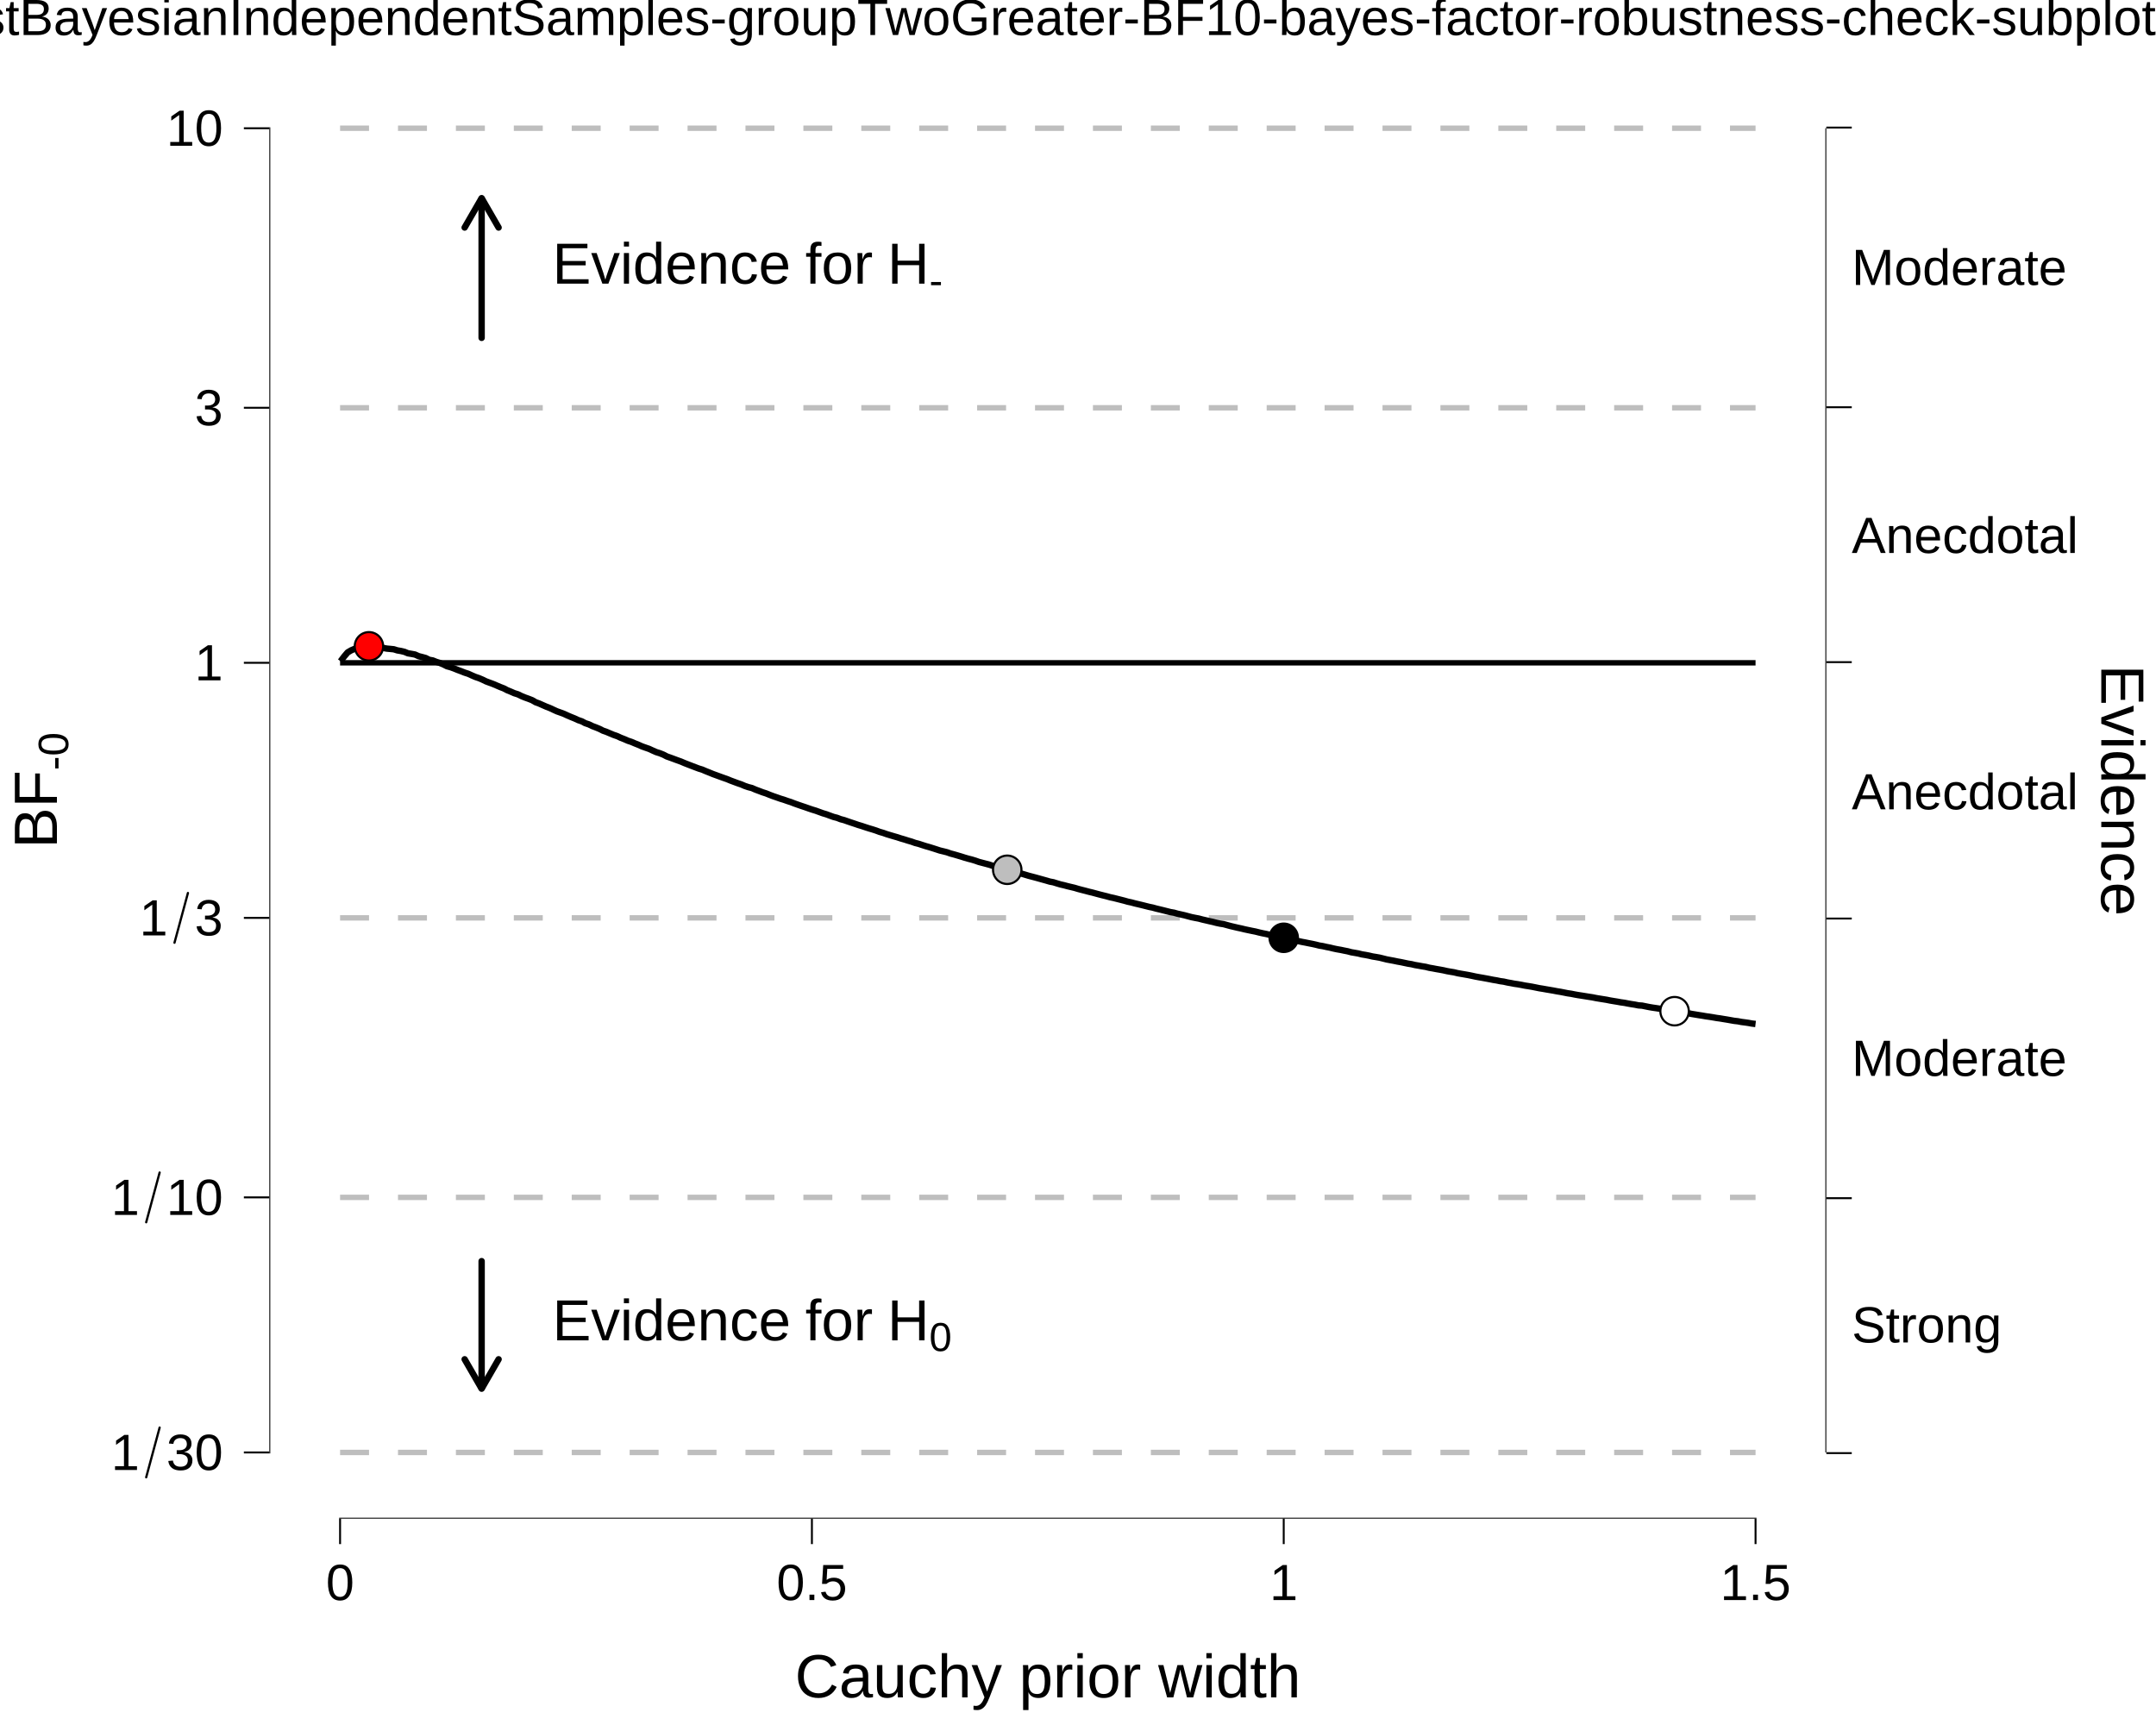
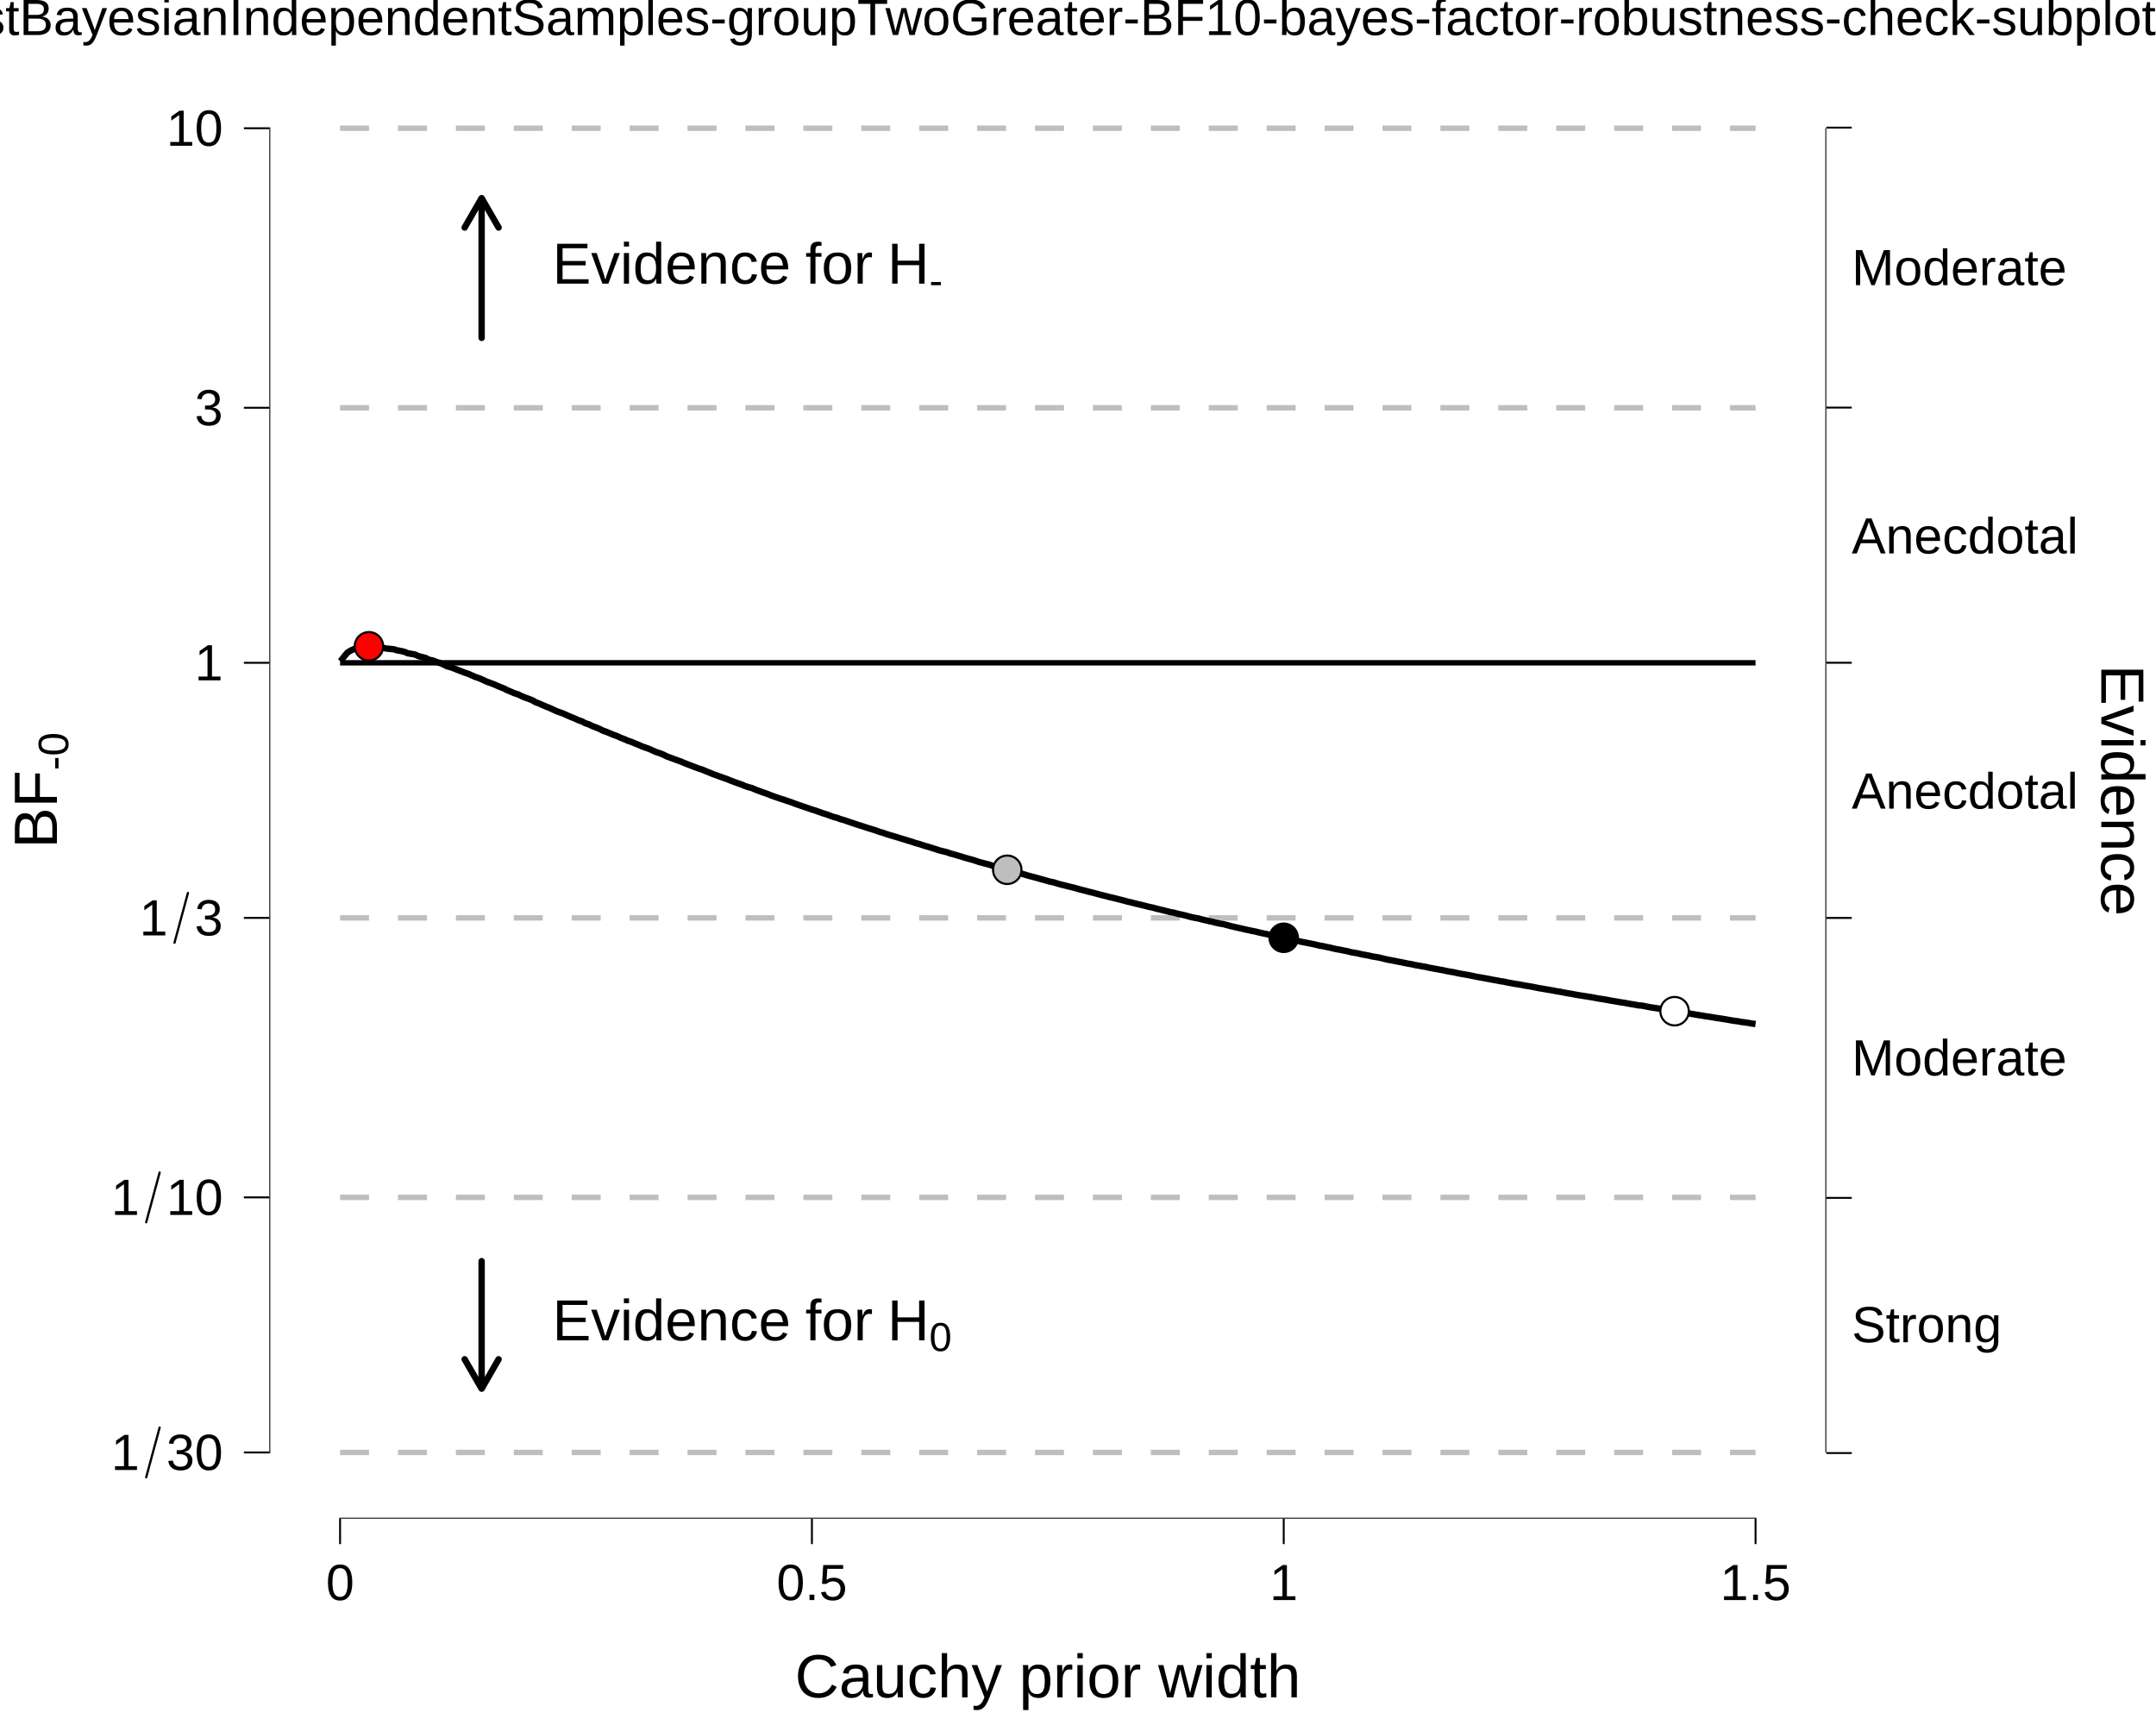
<svg xmlns="http://www.w3.org/2000/svg" viewBox="0 0 720.00 576.00">
  <defs>
    <style type="text/css">
    line, polyline, polygon, path, rect, circle {
      fill: none;
      stroke: #000000;
      stroke-linecap: round;
      stroke-linejoin: round;
      stroke-miterlimit: 10.00;
    }
  </style>
  </defs>
  <rect width="100%" height="100%" style="stroke: none; fill: #FFFFFF;" />
  <rect x="0.00" y="0.00" width="720.00" height="576.00" style="stroke-width: 10.67; stroke: none;" />
  <defs>
    <clipPath id="cpODkuOTR8NjA5LjkwfDUwNy4xMHwyMC43MQ==">
      <rect x="89.94" y="20.71" width="519.96" height="486.38" />
    </clipPath>
  </defs>
  <rect x="89.94" y="20.71" width="519.96" height="486.38" style="stroke-width: 10.67; stroke: none;" clip-path="url(#cpODkuOTR8NjA5LjkwfDUwNy4xMHwyMC43MQ==)" />
  <line x1="113.57" y1="484.99" x2="586.27" y2="484.99" style="stroke-width: 1.81; stroke: #BEBEBE; stroke-dasharray: 9.67,9.67; stroke-linecap: butt;" clip-path="url(#cpODkuOTR8NjA5LjkwfDUwNy4xMHwyMC43MQ==)" />
  <line x1="113.57" y1="399.82" x2="586.27" y2="399.82" style="stroke-width: 1.81; stroke: #BEBEBE; stroke-dasharray: 9.67,9.67; stroke-linecap: butt;" clip-path="url(#cpODkuOTR8NjA5LjkwfDUwNy4xMHwyMC43MQ==)" />
  <line x1="113.57" y1="306.49" x2="586.27" y2="306.49" style="stroke-width: 1.81; stroke: #BEBEBE; stroke-dasharray: 9.67,9.67; stroke-linecap: butt;" clip-path="url(#cpODkuOTR8NjA5LjkwfDUwNy4xMHwyMC43MQ==)" />
  <line x1="113.57" y1="221.32" x2="586.27" y2="221.32" style="stroke-width: 1.81; stroke-linecap: butt;" clip-path="url(#cpODkuOTR8NjA5LjkwfDUwNy4xMHwyMC43MQ==)" />
  <line x1="113.57" y1="136.16" x2="586.27" y2="136.16" style="stroke-width: 1.81; stroke: #BEBEBE; stroke-dasharray: 9.67,9.67; stroke-linecap: butt;" clip-path="url(#cpODkuOTR8NjA5LjkwfDUwNy4xMHwyMC43MQ==)" />
  <line x1="113.57" y1="42.82" x2="586.27" y2="42.82" style="stroke-width: 1.81; stroke: #BEBEBE; stroke-dasharray: 9.67,9.67; stroke-linecap: butt;" clip-path="url(#cpODkuOTR8NjA5LjkwfDUwNy4xMHwyMC43MQ==)" />
  <polyline points="113.73,220.81 114.92,219.23 116.10,217.84 117.28,217.15 118.47,216.64 119.65,216.23 120.84,216.50 122.02,216.14 123.21,215.81 124.39,216.17 125.57,216.17 126.76,216.04 127.94,216.34 129.13,216.57 130.31,216.68 131.50,216.80 132.68,217.17 133.86,217.37 135.05,217.65 136.23,218.14 137.42,218.34 138.60,218.56 139.79,219.10 140.97,219.40 142.15,219.72 143.34,220.32 144.52,220.53 145.71,221.01 146.89,221.37 148.08,221.86 149.26,222.46 150.44,222.78 151.63,223.21 152.81,223.69 154.00,224.13 155.18,224.60 156.37,224.98 157.55,225.52 158.74,226.03 159.92,226.43 161.10,226.93 162.29,227.51 163.47,227.95 164.66,228.39 165.84,228.89 167.03,229.40 168.21,229.85 169.39,230.47 170.58,230.95 171.76,231.47 172.95,231.84 174.13,232.42 175.32,232.91 176.50,233.33 177.68,233.79 178.87,234.48 180.05,234.91 181.24,235.44 182.42,235.96 183.61,236.42 184.79,236.97 185.97,237.51 187.16,237.93 188.34,238.37 189.53,238.92 190.71,239.42 191.90,239.90 193.08,240.45 194.26,240.85 195.45,241.48 196.63,241.87 197.82,242.45 199.00,242.89 200.19,243.38 201.37,243.98 202.55,244.39 203.74,244.90 204.92,245.39 206.11,245.80 207.29,246.35 208.48,246.81 209.66,247.33 210.84,247.72 212.03,248.23 213.21,248.70 214.40,249.23 215.58,249.65 216.77,250.06 217.95,250.61 219.13,251.13 220.32,251.50 221.50,251.97 222.69,252.59 223.87,253.00 225.06,253.44 226.24,253.88 227.42,254.30 228.61,254.81 229.79,255.27 230.98,255.73 232.16,256.18 233.35,256.63 234.53,256.99 235.71,257.50 236.90,257.97 238.08,258.46 239.27,258.89 240.45,259.32 241.64,259.75 242.82,260.16 244.00,260.65 245.19,261.09 246.37,261.53 247.56,261.93 248.74,262.44 249.93,262.84 251.11,263.14 252.29,263.66 253.48,264.10 254.66,264.55 255.85,264.93 257.03,265.41 258.22,265.86 259.40,266.26 260.58,266.68 261.77,267.04 262.95,267.46 264.14,267.84 265.32,268.30 266.51,268.72 267.69,269.13 268.87,269.52 270.06,269.94 271.24,270.34 272.43,270.70 273.61,271.13 274.80,271.56 275.98,271.91 277.16,272.35 278.35,272.78 279.53,273.08 280.72,273.54 281.90,273.85 283.09,274.27 284.27,274.67 285.45,275.06 286.64,275.47 287.82,275.82 289.01,276.22 290.19,276.60 291.38,276.95 292.56,277.33 293.74,277.77 294.93,278.11 296.11,278.53 297.30,278.89 298.48,279.24 299.67,279.58 300.85,279.97 302.03,280.31 303.22,280.69 304.40,281.03 305.59,281.46 306.77,281.76 307.96,282.15 309.14,282.53 310.32,282.86 311.51,283.23 312.69,283.61 313.88,284.00 315.06,284.28 316.25,284.58 317.43,285.00 318.61,285.31 319.80,285.66 320.98,286.01 322.17,286.39 323.35,286.73 324.54,287.03 325.72,287.39 326.90,287.81 328.09,288.12 329.27,288.43 330.46,288.75 331.64,289.14 332.83,289.45 334.01,289.80 335.19,290.15 336.38,290.45 337.56,290.75 338.75,291.15 339.93,291.39 341.12,291.71 342.30,292.06 343.49,292.42 344.67,292.73 345.85,293.04 347.04,293.37 348.22,293.70 349.41,294.03 350.59,294.38 351.78,294.60 352.96,294.97 354.14,295.32 355.33,295.59 356.51,295.91 357.70,296.19 358.88,296.47 360.07,296.83 361.25,297.14 362.43,297.44 363.62,297.76 364.80,298.04 365.99,298.36 367.17,298.68 368.36,298.98 369.54,299.27 370.72,299.60 371.91,299.85 373.09,300.15 374.28,300.45 375.46,300.75 376.65,301.09 377.83,301.34 379.01,301.66 380.20,301.94 381.38,302.22 382.57,302.52 383.75,302.82 384.94,303.06 386.12,303.39 387.30,303.67 388.49,303.96 389.67,304.26 390.86,304.56 392.04,304.76 393.23,305.10 394.41,305.36 395.59,305.63 396.78,305.95 397.96,306.26 399.15,306.50 400.33,306.72 401.52,307.04 402.70,307.31 403.88,307.59 405.07,307.85 406.25,308.16 407.44,308.41 408.62,308.59 409.81,308.91 410.99,309.23 412.17,309.51 413.36,309.79 414.54,310.04 415.73,310.33 416.91,310.58 418.10,310.83 419.28,311.06 420.46,311.36 421.65,311.63 422.83,311.86 424.02,312.14 425.20,312.43 426.39,312.67 427.57,312.93 428.75,313.17 429.94,313.42 431.12,313.70 432.31,313.97 433.49,314.22 434.68,314.49 435.86,314.71 437.04,314.95 438.23,315.18 439.41,315.44 440.60,315.74 441.78,315.93 442.97,316.20 444.15,316.43 445.33,316.72 446.52,316.97 447.70,317.17 448.89,317.42 450.07,317.65 451.26,317.97 452.44,318.17 453.62,318.38 454.81,318.68 455.99,318.87 457.18,319.10 458.36,319.38 459.55,319.57 460.73,319.78 461.91,320.07 463.10,320.37 464.28,320.59 465.47,320.81 466.65,321.06 467.84,321.27 469.02,321.52 470.20,321.77 471.39,321.96 472.57,322.24 473.76,322.44 474.94,322.66 476.13,322.85 477.31,323.15 478.49,323.35 479.68,323.58 480.86,323.78 482.05,324.00 483.23,324.27 484.42,324.48 485.60,324.67 486.78,324.96 487.97,325.17 489.15,325.37 490.34,325.58 491.52,325.82 492.71,326.08 493.89,326.30 495.07,326.50 496.26,326.72 497.44,326.94 498.63,327.18 499.81,327.37 501.00,327.62 502.18,327.78 503.36,328.05 504.55,328.26 505.73,328.49 506.92,328.66 508.10,328.87 509.29,329.11 510.47,329.29 511.65,329.49 512.84,329.73 514.02,329.97 515.21,330.16 516.39,330.37 517.58,330.57 518.76,330.77 519.94,331.00 521.13,331.19 522.31,331.42 523.50,331.66 524.68,331.83 525.87,332.07 527.05,332.28 528.24,332.46 529.42,332.65 530.60,332.84 531.79,333.02 532.97,333.26 534.16,333.46 535.34,333.65 536.53,333.84 537.71,334.08 538.89,334.28 540.08,334.47 541.26,334.69 542.45,334.85 543.63,335.08 544.82,335.29 546.00,335.47 547.18,335.71 548.37,335.79 549.55,336.03 550.74,336.27 551.92,336.47 553.11,336.64 554.29,336.82 555.47,337.00 556.66,337.23 557.84,337.42 559.03,337.58 560.21,337.77 561.40,337.98 562.58,338.19 563.76,338.33 564.95,338.57 566.13,338.76 567.32,338.96 568.50,339.14 569.69,339.35 570.87,339.51 572.05,339.70 573.24,339.91 574.42,340.07 575.61,340.27 576.79,340.46 577.98,340.67 579.16,340.88 580.34,341.01 581.53,341.24 582.71,341.39 583.90,341.56 585.08,341.78 586.27,341.92 " style="stroke-width: 2.13; stroke-linecap: butt;" clip-path="url(#cpODkuOTR8NjA5LjkwfDUwNy4xMHwyMC43MQ==)" />
  <circle cx="123.21" cy="215.81" r="3.56pt" style="stroke-width: 0.71; fill: #FF0000;" clip-path="url(#cpODkuOTR8NjA5LjkwfDUwNy4xMHwyMC43MQ==)" />
  <circle cx="336.37" cy="290.43" r="3.56pt" style="stroke-width: 0.71; fill: #BEBEBE;" clip-path="url(#cpODkuOTR8NjA5LjkwfDUwNy4xMHwyMC43MQ==)" />
  <circle cx="428.70" cy="313.14" r="3.56pt" style="stroke-width: 0.71; fill: #000000;" clip-path="url(#cpODkuOTR8NjA5LjkwfDUwNy4xMHwyMC43MQ==)" />
  <circle cx="559.23" cy="337.65" r="3.56pt" style="stroke-width: 0.71; fill: #FFFFFF;" clip-path="url(#cpODkuOTR8NjA5LjkwfDUwNy4xMHwyMC43MQ==)" />
  <line x1="160.84" y1="421.11" x2="160.84" y2="463.70" style="stroke-width: 2.13; stroke-linejoin: bevel;" clip-path="url(#cpODkuOTR8NjA5LjkwfDUwNy4xMHwyMC43MQ==)" />
  <polyline points="155.17,453.88 160.84,463.70 166.51,453.88 " style="stroke-width: 2.13; stroke-linejoin: bevel;" clip-path="url(#cpODkuOTR8NjA5LjkwfDUwNy4xMHwyMC43MQ==)" />
  <line x1="160.84" y1="112.82" x2="160.84" y2="66.16" style="stroke-width: 2.13; stroke-linejoin: bevel;" clip-path="url(#cpODkuOTR8NjA5LjkwfDUwNy4xMHwyMC43MQ==)" />
  <polyline points="166.51,75.98 160.84,66.16 155.17,75.98 " style="stroke-width: 2.13; stroke-linejoin: bevel;" clip-path="url(#cpODkuOTR8NjA5LjkwfDUwNy4xMHwyMC43MQ==)" />
  <g clip-path="url(#cpODkuOTR8NjA5LjkwfDUwNy4xMHwyMC43MQ==)">
    <text x="184.48" y="447.56" style="font-size: 19.35px; font-family: Liberation Sans;" textLength="12.91px" lengthAdjust="spacingAndGlyphs">E</text>
  </g>
  <g clip-path="url(#cpODkuOTR8NjA5LjkwfDUwNy4xMHwyMC43MQ==)">
    <text x="197.38" y="447.56" style="font-size: 19.35px; font-family: Liberation Sans;" textLength="9.67px" lengthAdjust="spacingAndGlyphs">v</text>
  </g>
  <g clip-path="url(#cpODkuOTR8NjA5LjkwfDUwNy4xMHwyMC43MQ==)">
    <text x="207.06" y="447.56" style="font-size: 19.35px; font-family: Liberation Sans;" textLength="4.30px" lengthAdjust="spacingAndGlyphs">i</text>
  </g>
  <g clip-path="url(#cpODkuOTR8NjA5LjkwfDUwNy4xMHwyMC43MQ==)">
    <text x="211.35" y="447.56" style="font-size: 19.35px; font-family: Liberation Sans;" textLength="10.77px" lengthAdjust="spacingAndGlyphs">d</text>
  </g>
  <g clip-path="url(#cpODkuOTR8NjA5LjkwfDUwNy4xMHwyMC43MQ==)">
    <text x="222.12" y="447.56" style="font-size: 19.35px; font-family: Liberation Sans;" textLength="10.77px" lengthAdjust="spacingAndGlyphs">e</text>
  </g>
  <g clip-path="url(#cpODkuOTR8NjA5LjkwfDUwNy4xMHwyMC43MQ==)">
    <text x="232.88" y="447.56" style="font-size: 19.35px; font-family: Liberation Sans;" textLength="10.77px" lengthAdjust="spacingAndGlyphs">n</text>
  </g>
  <g clip-path="url(#cpODkuOTR8NjA5LjkwfDUwNy4xMHwyMC43MQ==)">
    <text x="243.65" y="447.56" style="font-size: 19.35px; font-family: Liberation Sans;" textLength="9.67px" lengthAdjust="spacingAndGlyphs">c</text>
  </g>
  <g clip-path="url(#cpODkuOTR8NjA5LjkwfDUwNy4xMHwyMC43MQ==)">
    <text x="253.32" y="447.56" style="font-size: 19.35px; font-family: Liberation Sans;" textLength="10.77px" lengthAdjust="spacingAndGlyphs">e</text>
  </g>
  <g clip-path="url(#cpODkuOTR8NjA5LjkwfDUwNy4xMHwyMC43MQ==)">
    <text x="264.09" y="447.56" style="font-size: 19.35px; font-family: Symbola;" textLength="4.84px" lengthAdjust="spacingAndGlyphs"> </text>
  </g>
  <g clip-path="url(#cpODkuOTR8NjA5LjkwfDUwNy4xMHwyMC43MQ==)">
    <text x="268.93" y="447.56" style="font-size: 19.35px; font-family: Liberation Sans;" textLength="22.58px" lengthAdjust="spacingAndGlyphs">for</text>
  </g>
  <g clip-path="url(#cpODkuOTR8NjA5LjkwfDUwNy4xMHwyMC43MQ==)">
    <text x="291.51" y="447.56" style="font-size: 19.35px; font-family: Symbola;" textLength="4.84px" lengthAdjust="spacingAndGlyphs"> </text>
  </g>
  <g clip-path="url(#cpODkuOTR8NjA5LjkwfDUwNy4xMHwyMC43MQ==)">
    <text x="296.35" y="447.56" style="font-size: 19.35px; font-family: Liberation Sans;" textLength="13.97px" lengthAdjust="spacingAndGlyphs">H</text>
  </g>
  <g clip-path="url(#cpODkuOTR8NjA5LjkwfDUwNy4xMHwyMC43MQ==)">
    <text x="310.32" y="451.14" style="font-size: 13.54px; font-family: Liberation Sans;" textLength="7.53px" lengthAdjust="spacingAndGlyphs">0</text>
  </g>
  <g clip-path="url(#cpODkuOTR8NjA5LjkwfDUwNy4xMHwyMC43MQ==)">
    <text x="184.48" y="94.71" style="font-size: 19.35px; font-family: Liberation Sans;" textLength="12.91px" lengthAdjust="spacingAndGlyphs">E</text>
  </g>
  <g clip-path="url(#cpODkuOTR8NjA5LjkwfDUwNy4xMHwyMC43MQ==)">
    <text x="197.38" y="94.71" style="font-size: 19.35px; font-family: Liberation Sans;" textLength="9.67px" lengthAdjust="spacingAndGlyphs">v</text>
  </g>
  <g clip-path="url(#cpODkuOTR8NjA5LjkwfDUwNy4xMHwyMC43MQ==)">
    <text x="207.06" y="94.71" style="font-size: 19.35px; font-family: Liberation Sans;" textLength="4.30px" lengthAdjust="spacingAndGlyphs">i</text>
  </g>
  <g clip-path="url(#cpODkuOTR8NjA5LjkwfDUwNy4xMHwyMC43MQ==)">
    <text x="211.35" y="94.71" style="font-size: 19.35px; font-family: Liberation Sans;" textLength="10.77px" lengthAdjust="spacingAndGlyphs">d</text>
  </g>
  <g clip-path="url(#cpODkuOTR8NjA5LjkwfDUwNy4xMHwyMC43MQ==)">
    <text x="222.12" y="94.71" style="font-size: 19.35px; font-family: Liberation Sans;" textLength="10.77px" lengthAdjust="spacingAndGlyphs">e</text>
  </g>
  <g clip-path="url(#cpODkuOTR8NjA5LjkwfDUwNy4xMHwyMC43MQ==)">
    <text x="232.88" y="94.71" style="font-size: 19.35px; font-family: Liberation Sans;" textLength="10.77px" lengthAdjust="spacingAndGlyphs">n</text>
  </g>
  <g clip-path="url(#cpODkuOTR8NjA5LjkwfDUwNy4xMHwyMC43MQ==)">
    <text x="243.65" y="94.71" style="font-size: 19.35px; font-family: Liberation Sans;" textLength="9.67px" lengthAdjust="spacingAndGlyphs">c</text>
  </g>
  <g clip-path="url(#cpODkuOTR8NjA5LjkwfDUwNy4xMHwyMC43MQ==)">
    <text x="253.32" y="94.71" style="font-size: 19.35px; font-family: Liberation Sans;" textLength="10.77px" lengthAdjust="spacingAndGlyphs">e</text>
  </g>
  <g clip-path="url(#cpODkuOTR8NjA5LjkwfDUwNy4xMHwyMC43MQ==)">
    <text x="264.09" y="94.71" style="font-size: 19.35px; font-family: Symbola;" textLength="4.84px" lengthAdjust="spacingAndGlyphs"> </text>
  </g>
  <g clip-path="url(#cpODkuOTR8NjA5LjkwfDUwNy4xMHwyMC43MQ==)">
    <text x="268.93" y="94.71" style="font-size: 19.35px; font-family: Liberation Sans;" textLength="22.58px" lengthAdjust="spacingAndGlyphs">for</text>
  </g>
  <g clip-path="url(#cpODkuOTR8NjA5LjkwfDUwNy4xMHwyMC43MQ==)">
    <text x="291.51" y="94.71" style="font-size: 19.35px; font-family: Symbola;" textLength="4.84px" lengthAdjust="spacingAndGlyphs"> </text>
  </g>
  <g clip-path="url(#cpODkuOTR8NjA5LjkwfDUwNy4xMHwyMC43MQ==)">
    <text x="296.35" y="94.71" style="font-size: 19.35px; font-family: Liberation Sans;" textLength="13.97px" lengthAdjust="spacingAndGlyphs">H</text>
  </g>
  <g clip-path="url(#cpODkuOTR8NjA5LjkwfDUwNy4xMHwyMC43MQ==)">
    <text x="310.32" y="98.29" style="font-size: 13.54px; font-family: Liberation Sans;" textLength="4.50px" lengthAdjust="spacingAndGlyphs">-</text>
  </g>
  <line x1="113.26" y1="507.10" x2="586.58" y2="507.10" style="stroke-width: 0.64; stroke-linecap: butt;" clip-path="url(#cpODkuOTR8NjA5LjkwfDUwNy4xMHwyMC43MQ==)" />
  <line x1="89.94" y1="485.31" x2="89.94" y2="42.50" style="stroke-width: 0.64; stroke-linecap: butt;" clip-path="url(#cpODkuOTR8NjA5LjkwfDUwNy4xMHwyMC43MQ==)" />
  <line x1="609.90" y1="484.99" x2="609.90" y2="42.82" style="stroke-width: 0.64; stroke-linecap: butt;" clip-path="url(#cpODkuOTR8NjA5LjkwfDUwNy4xMHwyMC43MQ==)" />
  <rect x="89.94" y="20.71" width="519.96" height="486.38" style="stroke-width: 0.00; stroke: none;" clip-path="url(#cpODkuOTR8NjA5LjkwfDUwNy4xMHwyMC43MQ==)" />
  <defs>
    <clipPath id="cpMC4wMHw3MjAuMDB8NTc2LjAwfDAuMDA=">
      <rect x="0.00" y="0.00" width="720.00" height="576.00" />
    </clipPath>
  </defs>
  <polyline points="89.94,507.10 89.94,20.71 " style="stroke-width: 0.00; stroke: none; stroke-linecap: butt;" clip-path="url(#cpMC4wMHw3MjAuMDB8NTc2LjAwfDAuMDA=)" />
  <g clip-path="url(#cpMC4wMHw3MjAuMDB8NTc2LjAwfDAuMDA=)">
    <text x="37.12" y="490.84" style="font-size: 17.00px; font-family: Liberation Sans;" textLength="9.45px" lengthAdjust="spacingAndGlyphs">1</text>
  </g>
  <polyline points="48.82,493.29 53.31,476.68 " style="stroke-width: 0.75;" clip-path="url(#cpMC4wMHw3MjAuMDB8NTc2LjAwfDAuMDA=)" />
  <g clip-path="url(#cpMC4wMHw3MjAuMDB8NTc2LjAwfDAuMDA=)">
    <text x="55.56" y="490.84" style="font-size: 17.00px; font-family: Liberation Sans;" textLength="18.91px" lengthAdjust="spacingAndGlyphs">30</text>
  </g>
  <g clip-path="url(#cpMC4wMHw3MjAuMDB8NTc2LjAwfDAuMDA=)">
    <text x="37.12" y="405.67" style="font-size: 17.00px; font-family: Liberation Sans;" textLength="9.45px" lengthAdjust="spacingAndGlyphs">1</text>
  </g>
  <polyline points="48.82,408.13 53.31,391.52 " style="stroke-width: 0.75;" clip-path="url(#cpMC4wMHw3MjAuMDB8NTc2LjAwfDAuMDA=)" />
  <g clip-path="url(#cpMC4wMHw3MjAuMDB8NTc2LjAwfDAuMDA=)">
    <text x="55.56" y="405.67" style="font-size: 17.00px; font-family: Liberation Sans;" textLength="18.91px" lengthAdjust="spacingAndGlyphs">10</text>
  </g>
  <g clip-path="url(#cpMC4wMHw3MjAuMDB8NTc2LjAwfDAuMDA=)">
    <text x="46.57" y="312.34" style="font-size: 17.00px; font-family: Liberation Sans;" textLength="9.45px" lengthAdjust="spacingAndGlyphs">1</text>
  </g>
  <polyline points="58.27,314.79 62.76,298.18 " style="stroke-width: 0.75;" clip-path="url(#cpMC4wMHw3MjAuMDB8NTc2LjAwfDAuMDA=)" />
  <g clip-path="url(#cpMC4wMHw3MjAuMDB8NTc2LjAwfDAuMDA=)">
    <text x="65.01" y="312.34" style="font-size: 17.00px; font-family: Liberation Sans;" textLength="9.45px" lengthAdjust="spacingAndGlyphs">3</text>
  </g>
  <g clip-path="url(#cpMC4wMHw3MjAuMDB8NTc2LjAwfDAuMDA=)">
    <text x="65.01" y="227.17" style="font-size: 17.00px; font-family: Liberation Sans;" textLength="9.45px" lengthAdjust="spacingAndGlyphs">1</text>
  </g>
  <g clip-path="url(#cpMC4wMHw3MjAuMDB8NTc2LjAwfDAuMDA=)">
    <text x="65.01" y="142.01" style="font-size: 17.00px; font-family: Liberation Sans;" textLength="9.45px" lengthAdjust="spacingAndGlyphs">3</text>
  </g>
  <g clip-path="url(#cpMC4wMHw3MjAuMDB8NTc2LjAwfDAuMDA=)">
    <text x="55.56" y="48.67" style="font-size: 17.00px; font-family: Liberation Sans;" textLength="18.91px" lengthAdjust="spacingAndGlyphs">10</text>
  </g>
  <polyline points="81.44,484.99 89.94,484.99 " style="stroke-width: 0.64; stroke-linecap: butt;" clip-path="url(#cpMC4wMHw3MjAuMDB8NTc2LjAwfDAuMDA=)" />
  <polyline points="81.44,399.82 89.94,399.82 " style="stroke-width: 0.64; stroke-linecap: butt;" clip-path="url(#cpMC4wMHw3MjAuMDB8NTc2LjAwfDAuMDA=)" />
  <polyline points="81.44,306.49 89.94,306.49 " style="stroke-width: 0.64; stroke-linecap: butt;" clip-path="url(#cpMC4wMHw3MjAuMDB8NTc2LjAwfDAuMDA=)" />
  <polyline points="81.44,221.32 89.94,221.32 " style="stroke-width: 0.64; stroke-linecap: butt;" clip-path="url(#cpMC4wMHw3MjAuMDB8NTc2LjAwfDAuMDA=)" />
  <polyline points="81.44,136.16 89.94,136.16 " style="stroke-width: 0.64; stroke-linecap: butt;" clip-path="url(#cpMC4wMHw3MjAuMDB8NTc2LjAwfDAuMDA=)" />
  <polyline points="81.44,42.82 89.94,42.82 " style="stroke-width: 0.64; stroke-linecap: butt;" clip-path="url(#cpMC4wMHw3MjAuMDB8NTc2LjAwfDAuMDA=)" />
  <polyline points="609.90,507.10 609.90,20.71 " style="stroke-width: 0.00; stroke: none; stroke-linecap: butt;" clip-path="url(#cpMC4wMHw3MjAuMDB8NTc2LjAwfDAuMDA=)" />
-   <polyline points="609.90,485.21 618.40,485.21 " style="stroke-width: 0.64; stroke-linecap: butt;" clip-path="url(#cpMC4wMHw3MjAuMDB8NTc2LjAwfDAuMDA=)" />
-   <polyline points="609.90,442.41 618.40,442.41 " style="stroke-width: 0.64; stroke: none; stroke-linecap: butt;" clip-path="url(#cpMC4wMHw3MjAuMDB8NTc2LjAwfDAuMDA=)" />
-   <polyline points="609.90,400.09 618.40,400.09 " style="stroke-width: 0.64; stroke-linecap: butt;" clip-path="url(#cpMC4wMHw3MjAuMDB8NTc2LjAwfDAuMDA=)" />
-   <polyline points="609.90,353.40 618.40,353.40 " style="stroke-width: 0.64; stroke: none; stroke-linecap: butt;" clip-path="url(#cpMC4wMHw3MjAuMDB8NTc2LjAwfDAuMDA=)" />
-   <polyline points="609.90,306.71 618.40,306.71 " style="stroke-width: 0.64; stroke-linecap: butt;" clip-path="url(#cpMC4wMHw3MjAuMDB8NTc2LjAwfDAuMDA=)" />
-   <polyline points="609.90,264.39 618.40,264.39 " style="stroke-width: 0.64; stroke: none; stroke-linecap: butt;" clip-path="url(#cpMC4wMHw3MjAuMDB8NTc2LjAwfDAuMDA=)" />
-   <polyline points="609.90,221.10 618.40,221.10 " style="stroke-width: 0.64; stroke-linecap: butt;" clip-path="url(#cpMC4wMHw3MjAuMDB8NTc2LjAwfDAuMDA=)" />
-   <polyline points="609.90,178.79 618.40,178.79 " style="stroke-width: 0.64; stroke: none; stroke-linecap: butt;" clip-path="url(#cpMC4wMHw3MjAuMDB8NTc2LjAwfDAuMDA=)" />
-   <polyline points="609.90,135.99 618.40,135.99 " style="stroke-width: 0.64; stroke-linecap: butt;" clip-path="url(#cpMC4wMHw3MjAuMDB8NTc2LjAwfDAuMDA=)" />
-   <polyline points="609.90,89.29 618.40,89.29 " style="stroke-width: 0.64; stroke: none; stroke-linecap: butt;" clip-path="url(#cpMC4wMHw3MjAuMDB8NTc2LjAwfDAuMDA=)" />
-   <polyline points="609.90,42.60 618.40,42.60 " style="stroke-width: 0.64; stroke-linecap: butt;" clip-path="url(#cpMC4wMHw3MjAuMDB8NTc2LjAwfDAuMDA=)" />
-   <g clip-path="url(#cpMC4wMHw3MjAuMDB8NTc2LjAwfDAuMDA=)">
-     <text x="618.40" y="448.26" style="font-size: 17.00px; font-family: Liberation Sans;" textLength="50.08px" lengthAdjust="spacingAndGlyphs">Strong</text>
-   </g>
-   <g clip-path="url(#cpMC4wMHw3MjAuMDB8NTc2LjAwfDAuMDA=)">
-     <text x="618.40" y="359.25" style="font-size: 17.00px; font-family: Liberation Sans;" textLength="71.80px" lengthAdjust="spacingAndGlyphs">Moderate</text>
-   </g>
-   <g clip-path="url(#cpMC4wMHw3MjAuMDB8NTc2LjAwfDAuMDA=)">
-     <text x="618.40" y="270.24" style="font-size: 17.00px; font-family: Liberation Sans;" textLength="75.61px" lengthAdjust="spacingAndGlyphs">Anecdotal</text>
-   </g>
-   <g clip-path="url(#cpMC4wMHw3MjAuMDB8NTc2LjAwfDAuMDA=)">
-     <text x="618.40" y="184.64" style="font-size: 17.00px; font-family: Liberation Sans;" textLength="75.61px" lengthAdjust="spacingAndGlyphs">Anecdotal</text>
-   </g>
-   <g clip-path="url(#cpMC4wMHw3MjAuMDB8NTc2LjAwfDAuMDA=)">
-     <text x="618.40" y="95.15" style="font-size: 17.00px; font-family: Liberation Sans;" textLength="71.80px" lengthAdjust="spacingAndGlyphs">Moderate</text>
+   <polyline points="609.90,485.19 618.40,485.19 " style="stroke-width: 0.64; stroke-linecap: butt;" clip-path="url(#cpMC4wMHw3MjAuMDB8NTc2LjAwfDAuMDA=)" />
+   <polyline points="609.90,442.34 618.40,442.34 " style="stroke-width: 0.64; stroke: none; stroke-linecap: butt;" clip-path="url(#cpMC4wMHw3MjAuMDB8NTc2LjAwfDAuMDA=)" />
+   <polyline points="609.90,399.99 618.40,399.99 " style="stroke-width: 0.64; stroke-linecap: butt;" clip-path="url(#cpMC4wMHw3MjAuMDB8NTc2LjAwfDAuMDA=)" />
+   <polyline points="609.90,353.25 618.40,353.25 " style="stroke-width: 0.64; stroke: none; stroke-linecap: butt;" clip-path="url(#cpMC4wMHw3MjAuMDB8NTc2LjAwfDAuMDA=)" />
+   <polyline points="609.90,306.51 618.40,306.51 " style="stroke-width: 0.64; stroke-linecap: butt;" clip-path="url(#cpMC4wMHw3MjAuMDB8NTc2LjAwfDAuMDA=)" />
+   <polyline points="609.90,264.15 618.40,264.15 " style="stroke-width: 0.64; stroke: none; stroke-linecap: butt;" clip-path="url(#cpMC4wMHw3MjAuMDB8NTc2LjAwfDAuMDA=)" />
+   <polyline points="609.90,221.30 618.40,221.30 " style="stroke-width: 0.64; stroke-linecap: butt;" clip-path="url(#cpMC4wMHw3MjAuMDB8NTc2LjAwfDAuMDA=)" />
+   <polyline points="609.90,178.95 618.40,178.95 " style="stroke-width: 0.64; stroke: none; stroke-linecap: butt;" clip-path="url(#cpMC4wMHw3MjAuMDB8NTc2LjAwfDAuMDA=)" />
+   <polyline points="609.90,136.10 618.40,136.10 " style="stroke-width: 0.64; stroke-linecap: butt;" clip-path="url(#cpMC4wMHw3MjAuMDB8NTc2LjAwfDAuMDA=)" />
+   <polyline points="609.90,89.36 618.40,89.36 " style="stroke-width: 0.64; stroke: none; stroke-linecap: butt;" clip-path="url(#cpMC4wMHw3MjAuMDB8NTc2LjAwfDAuMDA=)" />
+   <polyline points="609.90,42.62 618.40,42.62 " style="stroke-width: 0.64; stroke-linecap: butt;" clip-path="url(#cpMC4wMHw3MjAuMDB8NTc2LjAwfDAuMDA=)" />
+   <g clip-path="url(#cpMC4wMHw3MjAuMDB8NTc2LjAwfDAuMDA=)">
+     <text x="618.40" y="448.19" style="font-size: 17.00px; font-family: Liberation Sans;" textLength="50.08px" lengthAdjust="spacingAndGlyphs">Strong</text>
+   </g>
+   <g clip-path="url(#cpMC4wMHw3MjAuMDB8NTc2LjAwfDAuMDA=)">
+     <text x="618.40" y="359.10" style="font-size: 17.00px; font-family: Liberation Sans;" textLength="71.80px" lengthAdjust="spacingAndGlyphs">Moderate</text>
+   </g>
+   <g clip-path="url(#cpMC4wMHw3MjAuMDB8NTc2LjAwfDAuMDA=)">
+     <text x="618.40" y="270.00" style="font-size: 17.00px; font-family: Liberation Sans;" textLength="75.61px" lengthAdjust="spacingAndGlyphs">Anecdotal</text>
+   </g>
+   <g clip-path="url(#cpMC4wMHw3MjAuMDB8NTc2LjAwfDAuMDA=)">
+     <text x="618.40" y="184.80" style="font-size: 17.00px; font-family: Liberation Sans;" textLength="75.61px" lengthAdjust="spacingAndGlyphs">Anecdotal</text>
+   </g>
+   <g clip-path="url(#cpMC4wMHw3MjAuMDB8NTc2LjAwfDAuMDA=)">
+     <text x="618.40" y="95.21" style="font-size: 17.00px; font-family: Liberation Sans;" textLength="71.80px" lengthAdjust="spacingAndGlyphs">Moderate</text>
  </g>
  <polyline points="89.94,507.10 609.90,507.10 " style="stroke-width: 0.00; stroke: none; stroke-linecap: butt;" clip-path="url(#cpMC4wMHw3MjAuMDB8NTc2LjAwfDAuMDA=)" />
  <polyline points="113.57,515.60 113.57,507.10 " style="stroke-width: 0.64; stroke-linecap: butt;" clip-path="url(#cpMC4wMHw3MjAuMDB8NTc2LjAwfDAuMDA=)" />
  <polyline points="271.14,515.60 271.14,507.10 " style="stroke-width: 0.64; stroke-linecap: butt;" clip-path="url(#cpMC4wMHw3MjAuMDB8NTc2LjAwfDAuMDA=)" />
  <polyline points="428.70,515.60 428.70,507.10 " style="stroke-width: 0.64; stroke-linecap: butt;" clip-path="url(#cpMC4wMHw3MjAuMDB8NTc2LjAwfDAuMDA=)" />
  <polyline points="586.27,515.60 586.27,507.10 " style="stroke-width: 0.64; stroke-linecap: butt;" clip-path="url(#cpMC4wMHw3MjAuMDB8NTc2LjAwfDAuMDA=)" />
  <g clip-path="url(#cpMC4wMHw3MjAuMDB8NTc2LjAwfDAuMDA=)">
    <text x="108.85" y="534.28" style="font-size: 17.00px; font-family: Liberation Sans;" textLength="9.45px" lengthAdjust="spacingAndGlyphs">0</text>
  </g>
  <g clip-path="url(#cpMC4wMHw3MjAuMDB8NTc2LjAwfDAuMDA=)">
    <text x="259.33" y="534.28" style="font-size: 17.00px; font-family: Liberation Sans;" textLength="23.62px" lengthAdjust="spacingAndGlyphs">0.5</text>
  </g>
  <g clip-path="url(#cpMC4wMHw3MjAuMDB8NTc2LjAwfDAuMDA=)">
    <text x="423.98" y="534.28" style="font-size: 17.00px; font-family: Liberation Sans;" textLength="9.45px" lengthAdjust="spacingAndGlyphs">1</text>
  </g>
  <g clip-path="url(#cpMC4wMHw3MjAuMDB8NTc2LjAwfDAuMDA=)">
    <text x="574.45" y="534.28" style="font-size: 17.00px; font-family: Liberation Sans;" textLength="23.62px" lengthAdjust="spacingAndGlyphs">1.5</text>
  </g>
  <g clip-path="url(#cpMC4wMHw3MjAuMDB8NTc2LjAwfDAuMDA=)">
    <text x="265.46" y="566.78" style="font-size: 20.40px; font-family: Liberation Sans;" textLength="168.92px" lengthAdjust="spacingAndGlyphs">Cauchy prior width</text>
  </g>
  <g clip-path="url(#cpMC4wMHw3MjAuMDB8NTc2LjAwfDAuMDA=)">
    <text transform="translate(19.01,283.27) rotate(-90)" style="font-size: 20.40px; font-family: Liberation Sans;" textLength="13.59px" lengthAdjust="spacingAndGlyphs">B</text>
  </g>
  <g clip-path="url(#cpMC4wMHw3MjAuMDB8NTc2LjAwfDAuMDA=)">
    <text transform="translate(19.01,269.68) rotate(-90)" style="font-size: 20.40px; font-family: Liberation Sans;" textLength="12.45px" lengthAdjust="spacingAndGlyphs">F</text>
  </g>
  <g clip-path="url(#cpMC4wMHw3MjAuMDB8NTc2LjAwfDAuMDA=)">
    <text transform="translate(22.78,257.23) rotate(-90)" style="font-size: 14.28px; font-family: Liberation Sans;" textLength="4.75px" lengthAdjust="spacingAndGlyphs">-</text>
  </g>
  <g clip-path="url(#cpMC4wMHw3MjAuMDB8NTc2LjAwfDAuMDA=)">
    <text transform="translate(22.78,252.48) rotate(-90)" style="font-size: 14.28px; font-family: Liberation Sans;" textLength="7.94px" lengthAdjust="spacingAndGlyphs">0</text>
  </g>
  <g clip-path="url(#cpMC4wMHw3MjAuMDB8NTc2LjAwfDAuMDA=)">
    <text transform="translate(701.73,221.95) rotate(90)" style="font-size: 20.40px; font-family: Liberation Sans;" textLength="83.91px" lengthAdjust="spacingAndGlyphs">Evidence</text>
  </g>
  <g clip-path="url(#cpMC4wMHw3MjAuMDB8NTc2LjAwfDAuMDA=)">
    <text x="-35.07" y="11.70" style="font-size: 17.00px; font-family: Liberation Sans;" textLength="769.98px" lengthAdjust="spacingAndGlyphs">TTestBayesianIndependentSamples-groupTwoGreater-BF10-bayes-factor-robustness-check-subplot-2</text>
  </g>
</svg>
